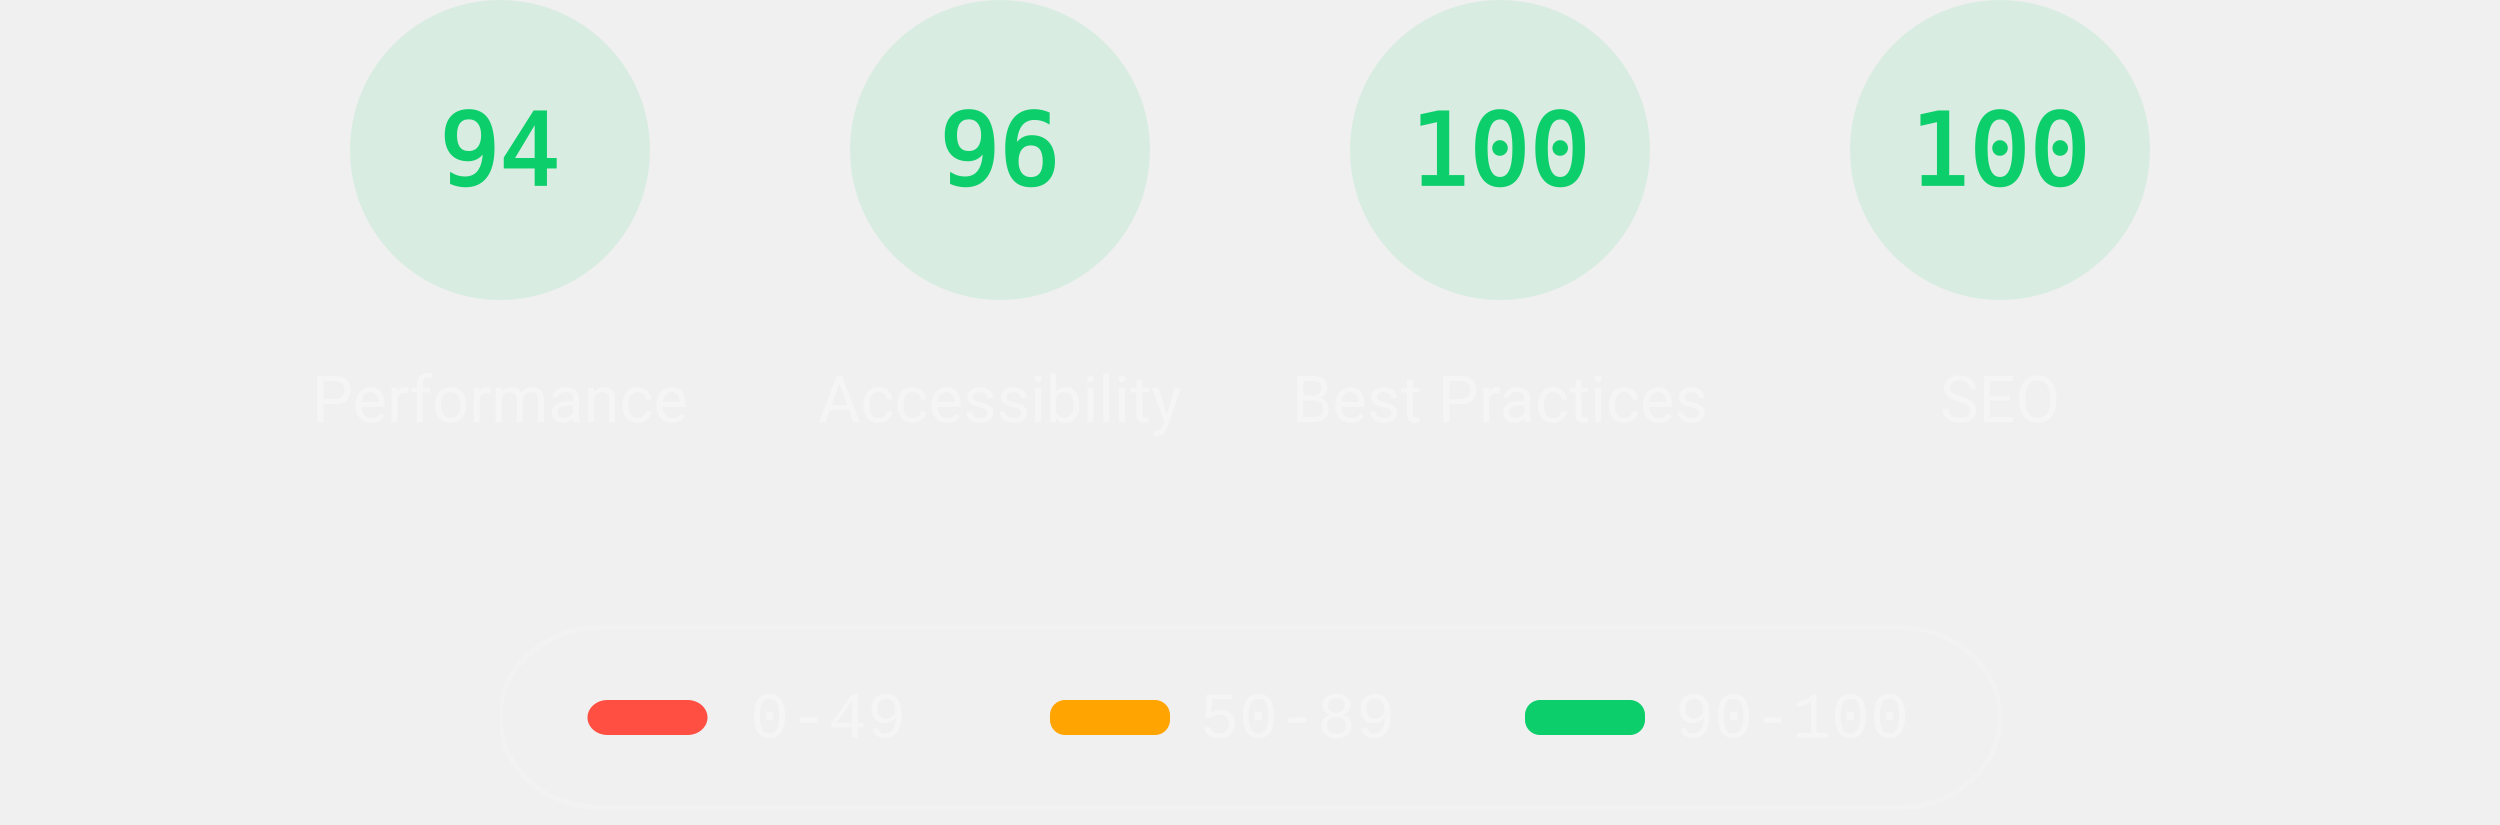
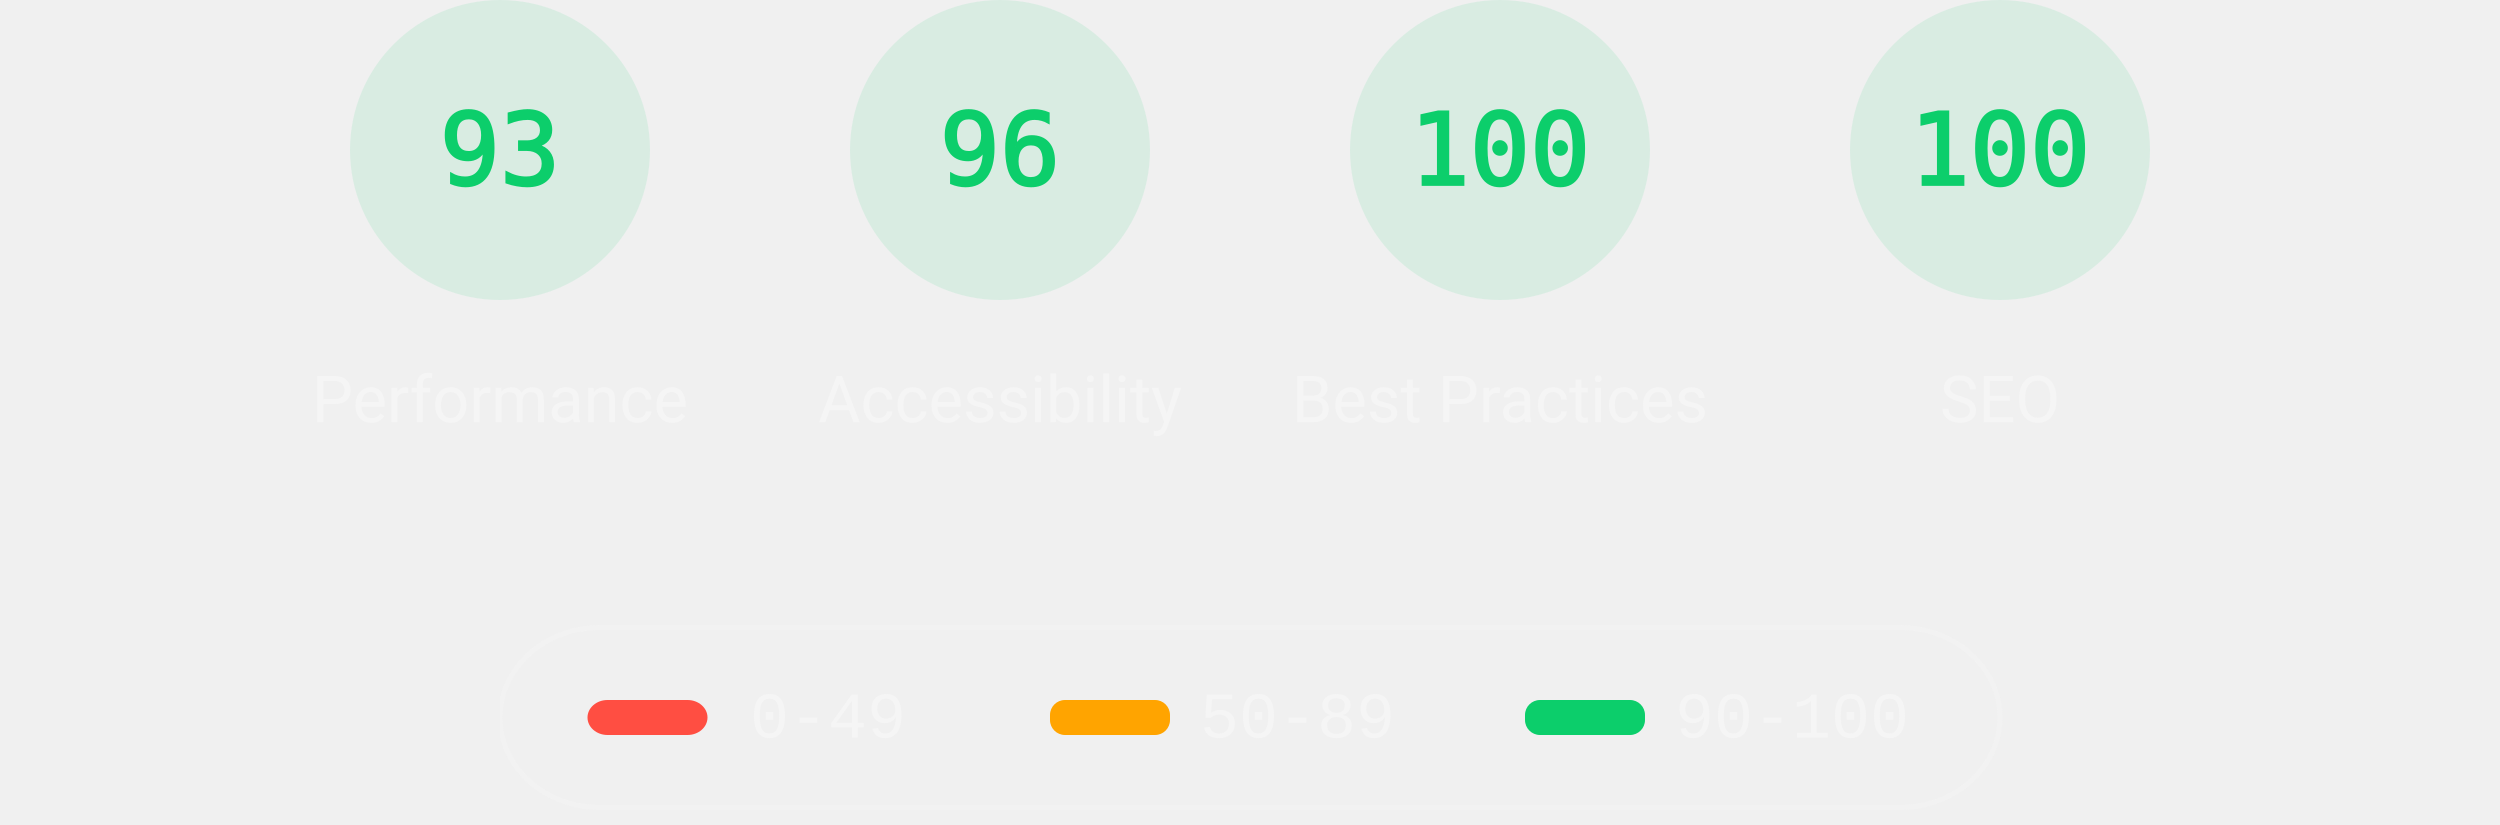
<svg xmlns="http://www.w3.org/2000/svg" class="theme--dark" fill="none" width="1000" height="330">
  <style>
			.gauge-base {
				opacity: 0.1
			}

			.gauge-arc {
				fill: none;
				animation-delay: 250ms;
				stroke-linecap: round;
				transform: rotate(-90deg);
				transform-origin: 100px 60px;
				animation: load-gauge 1s ease forwards
			}

			.guage-text {
				font-size: 40px;
				font-family: monospace;
				text-align: center
			}

			.guage-red {
				color: #ff4e42;
				fill: #ff4e42;
				stroke: #ff4e42
			}
			.guage-orange {
				color: #ffa400;
				fill: #ffa400;
				stroke: #ffa400
			}
			.guage-green {
				color: #0cce6b;
				fill: #0cce6b;
				stroke: #0cce6b
			}
			.theme--agnostic .guage-undefined {
				color: #5c5c5c;
				fill: #5c5c5c;
				stroke: #5c5c5c
			}
			.theme--light .guage-undefined {
				color: #1e1e1e;
				fill: #1e1e1e;
				stroke: #1e1e1e
			}
			.theme--dark .guage-undefined {
				color: #f5f5f5;
				fill: #f5f5f5;
				stroke: #f5f5f5
			}

			.guage-title {
				stroke: none;
				font-size: 26px;
				line-height: 26px;
				font-family: Roboto, Halvetica, Arial, sans-serif
			}
			.metric.guage-title {
				font-family: 'Courier New', Courier, monospace
			}
			.theme--agnostic .guage-title {
				color: #737373;
				fill: #737373
			}
			.theme--light .guage-title {
				color: #212121;
				fill: #212121
			}
			.theme--dark .guage-title {
				color: #f5f5f5;
				fill: #f5f5f5
			}

			@keyframes load-gauge {
				from {
					stroke-dasharray: 0 352.858
				}
			}
			.lh-gauge--pwa__disc {
				fill: #e0e0e0
			}
			.lh-gauge--pwa__logo {
				position: relative;
				fill: #b0b0b0
			}
			.lh-gauge--pwa__invisible {
				display: none
			}
			.lh-gauge--pwa__visible {
				display: inline
			}
			.guage-invisible {
				display: none
			}
			.lh-gauge--pwa__logo--primary-color {
				fill: #304ffe
			}
			.theme--agnostic .lh-gauge--pwa__logo--secondary-color {
				fill: #787878
			}
			.theme--light .lh-gauge--pwa__logo--secondary-color {
				fill: #3d3d3d
			}
			.theme--dark .lh-gauge--pwa__logo--secondary-color {
				fill: #d8b6b6
			}
			.theme--light #svg_2 {
				stroke: #00000022
			}
			.theme--agnostic #svg_2 {
				stroke: #616161
			}
			.theme--light #svg_2 {
				stroke: #00000022
			}
			.theme--dark #svg_2 {
				stroke: #f5f5f566
			}
		</style>
  <svg class="guage-div guage-perf guage-green" viewBox="0 0 200 200" width="200" height="200" x="100" y="0">
    <circle class="gauge-base" r="56" cx="100" cy="60" stroke-width="8" />
-     <circle class="gauge-arc guage-arc-1" r="56" cx="100" cy="60" stroke-width="8" style="stroke-dasharray: 330.747, 351.858;" />
-     <text class="guage-text" x="100px" y="60px" alignment-baseline="central" dominant-baseline="central" text-anchor="middle">94</text>
+     <circle class="gauge-arc guage-arc-1" r="56" cx="100" cy="60" stroke-width="8" style="stroke-dasharray: 327.228, 351.858;" />
+     <text class="guage-text" x="100px" y="60px" alignment-baseline="central" dominant-baseline="central" text-anchor="middle">93</text>
    <text class="guage-title" x="100px" y="160px" alignment-baseline="central" dominant-baseline="central" text-anchor="middle">Performance</text>
  </svg>
  <svg class="guage-div guage-acc guage-green" viewBox="0 0 200 200" width="200" height="200" x="300" y="0">
    <circle class="gauge-base" r="56" cx="100" cy="60" stroke-width="8" />
    <circle class="gauge-arc guage-arc-2" r="56" cx="100" cy="60" stroke-width="8" style="stroke-dasharray: 337.784, 351.858;" />
    <text class="guage-text" x="100px" y="60px" alignment-baseline="central" dominant-baseline="central" text-anchor="middle">96</text>
    <text class="guage-title" x="100px" y="160px" alignment-baseline="central" dominant-baseline="central" text-anchor="middle">Accessibility</text>
  </svg>
  <svg class="guage-div guage-best guage-green" viewBox="0 0 200 200" width="200" height="200" x="500" y="0">
    <circle class="gauge-base" r="56" cx="100" cy="60" stroke-width="8" />
    <circle class="gauge-arc guage-arc-3" r="56" cx="100" cy="60" stroke-width="8" style="stroke-dasharray: 351.858, 351.858;" />
    <text class="guage-text" x="100px" y="60px" alignment-baseline="central" dominant-baseline="central" text-anchor="middle">100</text>
    <text class="guage-title" x="100px" y="160px" alignment-baseline="central" dominant-baseline="central" text-anchor="middle">Best Practices</text>
  </svg>
  <svg class="guage-div guage-seo guage-green" viewBox="0 0 200 200" width="200" height="200" x="700" y="0">
    <circle class="gauge-base" r="56" cx="100" cy="60" stroke-width="8" />
    <circle class="gauge-arc guage-arc-4" r="56" cx="100" cy="60" stroke-width="8" style="stroke-dasharray: 351.858, 351.858;" />
    <text class="guage-text" x="100px" y="60px" alignment-baseline="central" dominant-baseline="central" text-anchor="middle">100</text>
    <text class="guage-title" x="100px" y="160px" alignment-baseline="central" dominant-baseline="central" text-anchor="middle">SEO</text>
  </svg>
  <svg class="guage-div guage-pwa guage-invisible" viewBox="0 0 200 200" width="200" height="200" x="900" y="0">
    <svg viewBox="0 0 60 60" width="112" height="112" x="44" y="4">
      <defs>
        <linearGradient id="lh-gauge--pwa__check-circle__gradient-0" x1="50%" y1="0%" x2="50%" y2="100%">
          <stop stop-color="#00C852" offset="0%" />
          <stop stop-color="#009688" offset="100%" />
        </linearGradient>
        <linearGradient id="lh-gauge--pwa__installable__shadow-gradient-0" x1="76.056%" x2="24.111%" y1="82.995%" y2="24.735%">
          <stop stop-color="#A5D6A7" offset="0%" />
          <stop stop-color="#80CBC4" offset="100%" />
        </linearGradient>
        <linearGradient id="lh-gauge--pwa__fast-reliable__shadow-gradient-0" x1="76.056%" y1="82.995%" x2="25.678%" y2="26.493%">
          <stop stop-color="#64B5F6" offset="0%" />
          <stop stop-color="#2979FF" offset="100%" />
        </linearGradient>
        <g id="lh-gauge--pwa__fast-reliable-badge-0">
          <circle fill="#FFFFFF" cx="10" cy="10" r="10" />
          <path fill="#304FFE" d="M10 3.58l5.25 2.34v3.5c0 3.23-2.24 6.26-5.25 7-3.01-.74-5.25-3.77-5.25-7v-3.5L10 3.58zm-.47 10.74l2.76-4.83.03-.07c.04-.08 0-.24-.22-.24h-1.64l.47-3.26h-.47l-2.7 4.77c-.02.01.05-.1-.04.05-.09.16-.1.31.18.31h1.63l-.47 3.27h.47z" />
        </g>
        <g id="lh-gauge--pwa__installable-badge-0">
          <circle fill="#FFFFFF" cx="10" cy="10" r="10" />
          <path fill="#009688" d="M10 4.167A5.835 5.835 0 0 0 4.167 10 5.835 5.835 0 0 0 10 15.833 5.835 5.835 0 0 0 15.833 10 5.835 5.835 0 0 0 10 4.167zm2.917 6.416h-2.334v2.334H9.417v-2.334H7.083V9.417h2.334V7.083h1.166v2.334h2.334v1.166z" />
        </g>
      </defs>
      <g stroke="none" fill-rule="nonzero">
        <circle class="lh-gauge--pwa__disc" cx="30" cy="30" r="30" />
        <g class="lh-gauge--pwa__logo">
          <path d="M35.66 19.39l.7-1.75h2L37.4 15 38.6 12l3.4 9h-2.51l-.58-1.61z" />
          <path d="M33.52 21l3.65-9h-2.42l-2.5 5.82L30.5 12h-1.86l-1.9 5.82-1.35-2.65-1.21 3.72L25.4 21h2.38l1.72-5.2 1.64 5.2z" />
          <path fill-rule="nonzero" d="M20.3 17.91h1.48c.45 0 .85-.05 1.2-.15l.39-1.18 1.07-3.3a2.64 2.64 0 0 0-.28-.37c-.55-.6-1.36-.91-2.42-.91H18v9h2.3V17.9zm1.96-3.84c.22.22.33.5.33.87 0 .36-.1.65-.29.87-.2.23-.59.35-1.15.35h-.86v-2.41h.87c.52 0 .89.1 1.1.32z" />
        </g>
        <rect class="lh-gauge--pwa__component lh-gauge--pwa__na-line lh-gauge--pwa__invisible" fill="#FFFFFF" x="20" y="32" width="20" height="4" rx="2" />
        <g class="lh-gauge--pwa__component lh-gauge--pwa__fast-reliable-badge lh-gauge--pwa__invisible" transform="translate(20, 29)">
          <path fill="url(#lh-gauge--pwa__fast-reliable__shadow-gradient-0)" d="M33.63 19.49A30 30 0 0 1 16.2 30.36L3 17.14 17.14 3l16.49 16.49z" />
          <use href="#lh-gauge--pwa__fast-reliable-badge-0" />
        </g>
        <g class="lh-gauge--pwa__component lh-gauge--pwa__installable-badge lh-gauge--pwa__invisible" transform="translate(20, 29)">
          <path fill="url(#lh-gauge--pwa__installable__shadow-gradient-0)" d="M33.629 19.487c-4.272 5.453-10.391 9.39-17.415 10.869L3 17.142 17.142 3 33.63 19.487z" />
          <use href="#lh-gauge--pwa__installable-badge-0" />
        </g>
        <g class="lh-gauge--pwa__component lh-gauge--pwa__fast-reliable-installable-badges lh-gauge--pwa__invisible">
          <g transform="translate(8, 29)">
            <path fill="url(#lh-gauge--pwa__fast-reliable__shadow-gradient-0)" d="M16.321 30.463L3 17.143 17.142 3l22.365 22.365A29.864 29.864 0 0 1 22 31c-1.942 0-3.84-.184-5.679-.537z" />
            <use href="#lh-gauge--pwa__fast-reliable-badge-0" />
          </g>
          <g transform="translate(32, 29)">
            <path fill="url(#lh-gauge--pwa__installable__shadow-gradient-0)" d="M25.982 11.84a30.107 30.107 0 0 1-13.08 15.203L3 17.143 17.142 3l8.84 8.84z" />
            <use href="#lh-gauge--pwa__installable-badge-0" />
          </g>
        </g>
        <g class="lh-gauge--pwa__component lh-gauge--pwa__check-circle lh-gauge--pwa__invisible" transform="translate(18, 28)">
          <circle fill="#FFFFFF" cx="12" cy="12" r="12" />
          <path fill="url(#lh-gauge--pwa__check-circle__gradient-0)" d="M12 2a10 10 0 1 0 0 20 10 10 0 0 0 0-20zm-2 15l-5-5 1.41-1.41L10 14.17l7.59-7.59L19 8l-9 9z" />
        </g>
      </g>
    </svg>
    <text class="guage-title" y="160px" alignment-baseline="central" dominant-baseline="central" text-anchor="middle">
      <tspan x="100px" dy="-6px">Progressive</tspan>
      <tspan x="100px" dy="30px">Web App</tspan>
    </text>
  </svg>
  <svg width="604" height="76" x="200" y="250">
    <g>
      <rect fill="none" id="canvas_background" height="80" width="604" y="-1" x="-1" />
      <g display="none" overflow="visible" y="0" x="0" height="100%" width="100%" id="canvasGrid">
        <rect fill="url(#gridpattern)" stroke-width="0" y="0" x="0" height="100%" width="100%" />
      </g>
    </g>
    <g>
      <rect fill-opacity="0" stroke-width="2" rx="40" id="svg_2" height="72" width="600" y="1" x="0" fill="#000000" />
      <rect stroke="#000" rx="8" id="svg_3" height="14" width="48" y="30" x="35" stroke-opacity="null" stroke-width="0" fill="#ff4e42" />
      <rect stroke="#000" rx="6" id="svg_4" height="14" width="48" y="30" x="220" stroke-opacity="null" stroke-width="0" fill="#ffa400" />
      <rect stroke="#000" rx="6" id="svg_5" height="14" width="48" y="30" x="410" stroke-opacity="null" stroke-width="0" fill="#0cce6b" />
      <text class="metric guage-title" xml:space="preserve" text-anchor="start" font-size="26" id="svg_6" y="45" x="100" stroke-opacity="null" stroke-width="0" stroke="#000">0-49</text>
      <text class="metric guage-title" xml:space="preserve" text-anchor="start" font-size="26" id="svg_7" y="45" x="280" stroke-opacity="null" stroke-width="0" stroke="#000">50-89</text>
      <text class="metric guage-title" xml:space="preserve" text-anchor="start" font-size="26" id="svg_8" y="45" x="470" stroke-opacity="null" stroke-width="0" stroke="#000">90-100</text>
    </g>
  </svg>
</svg>
